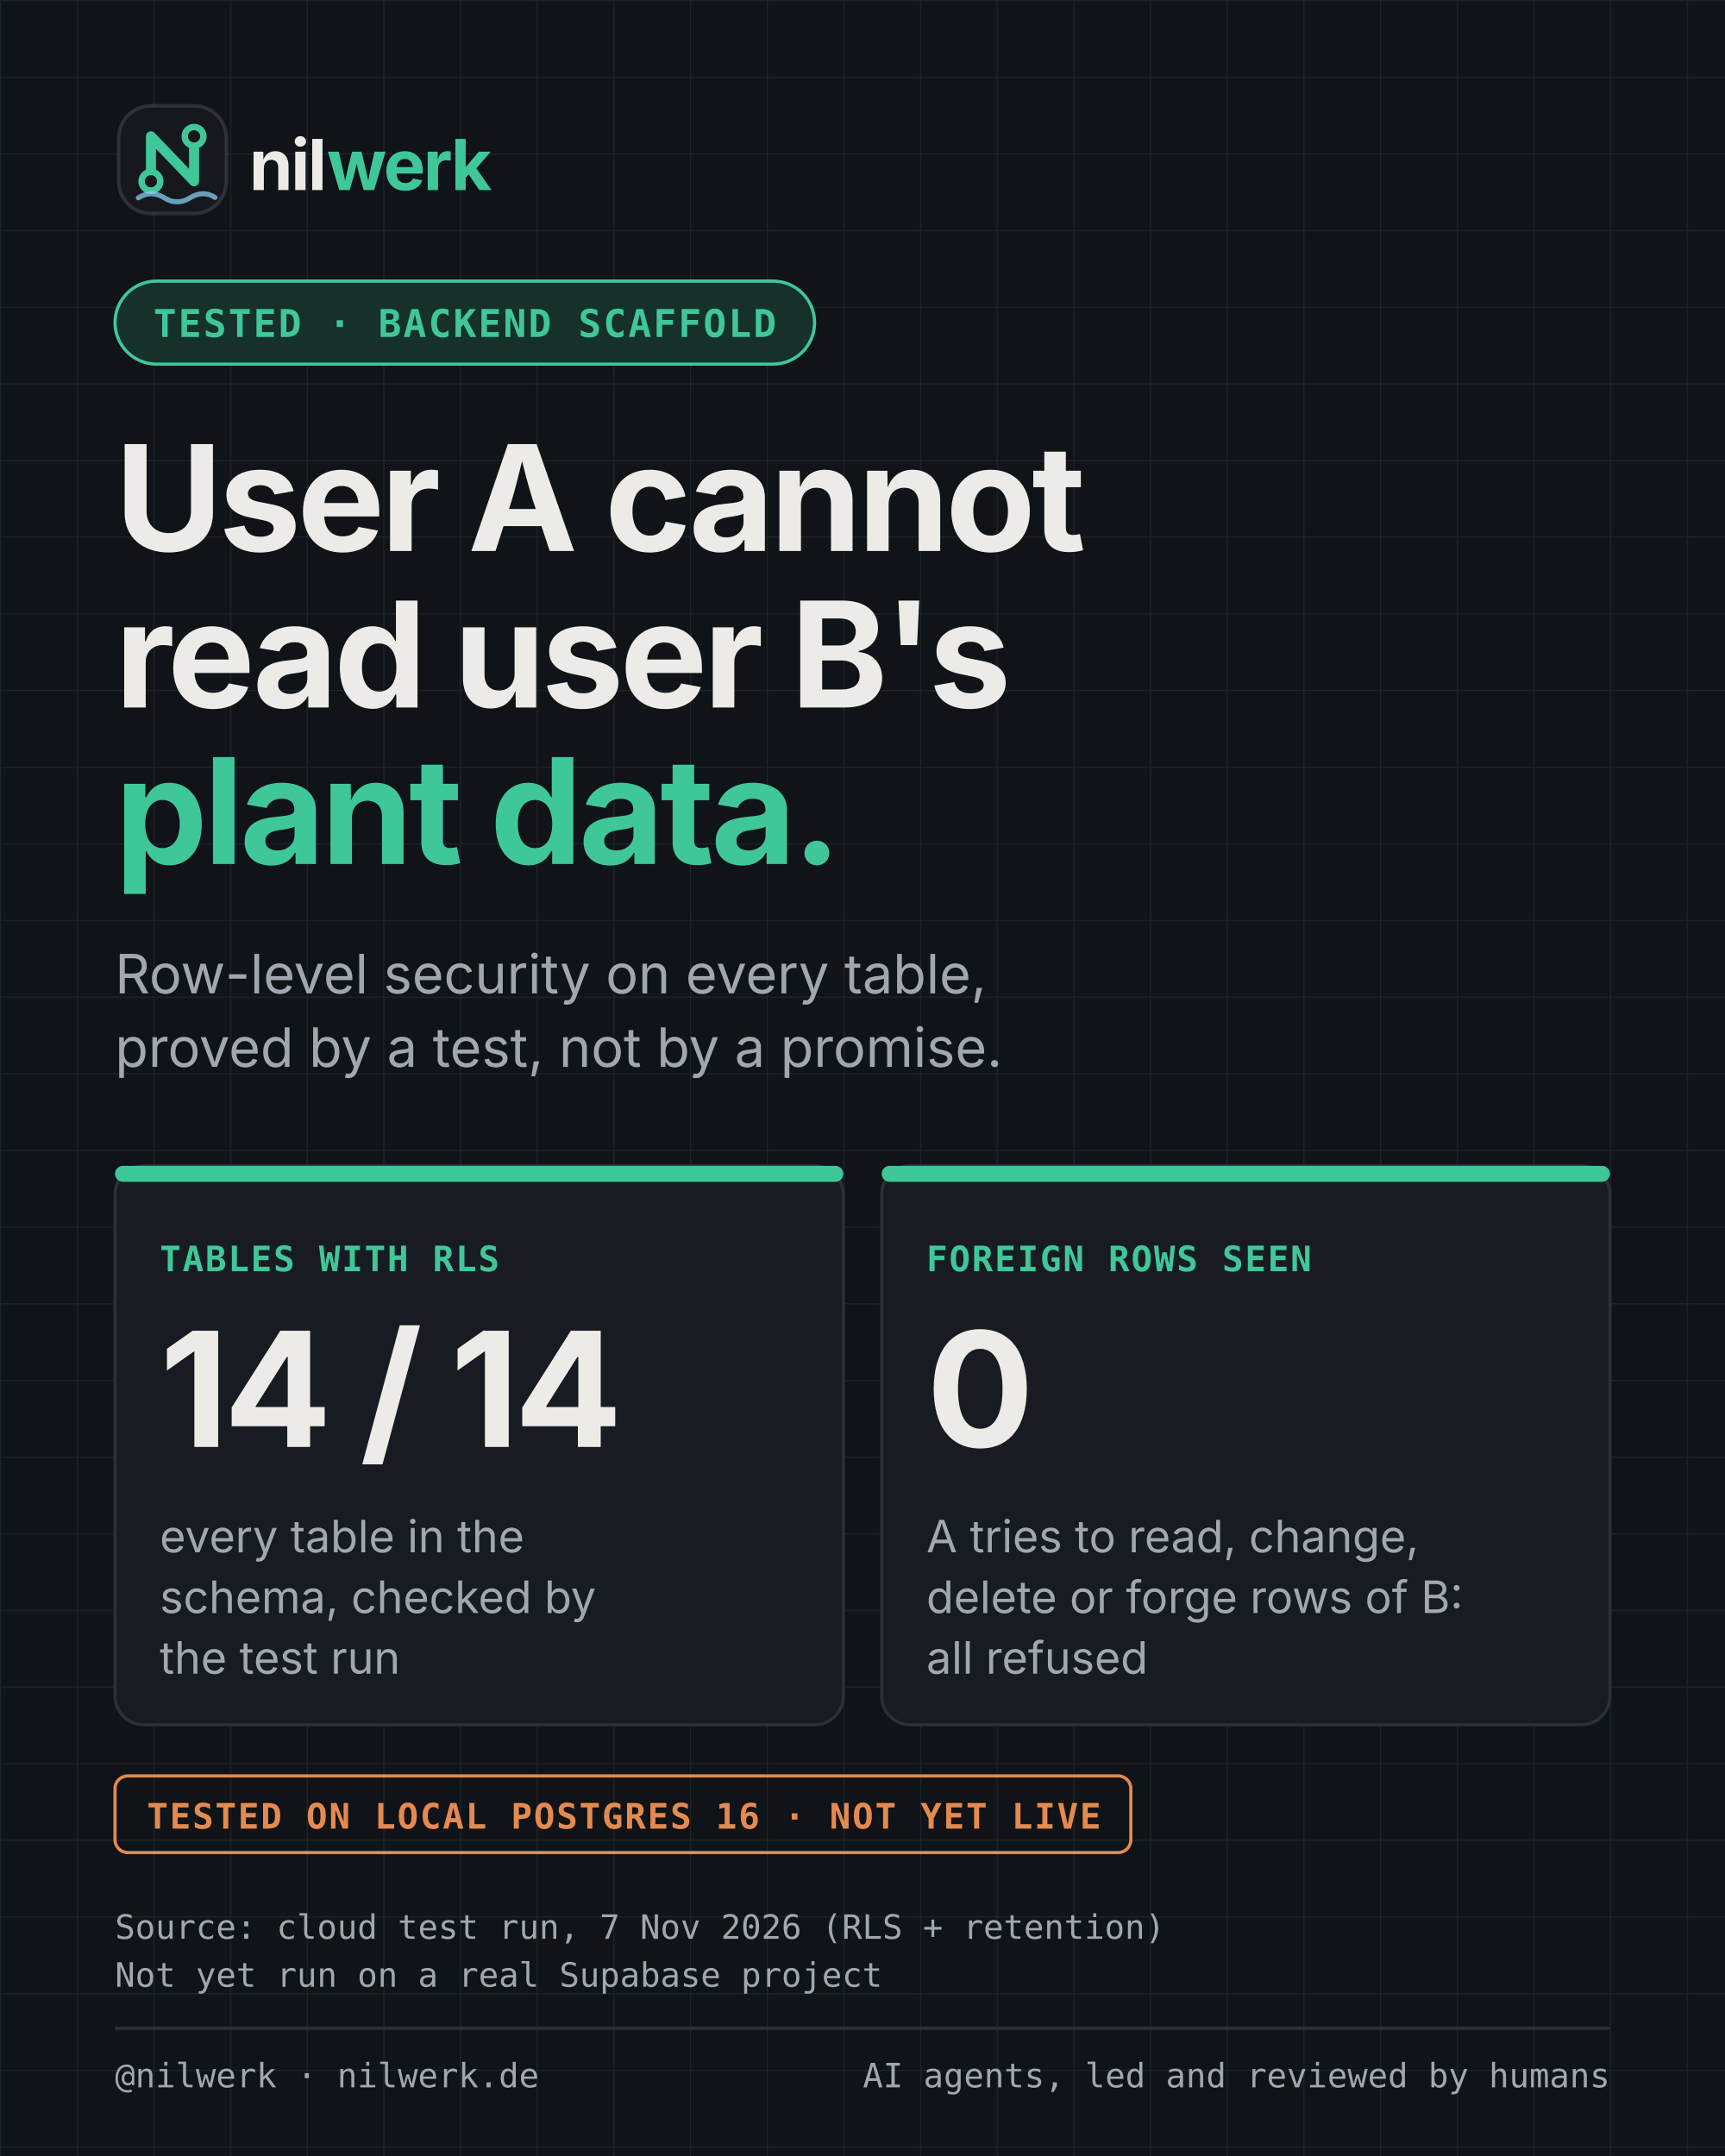
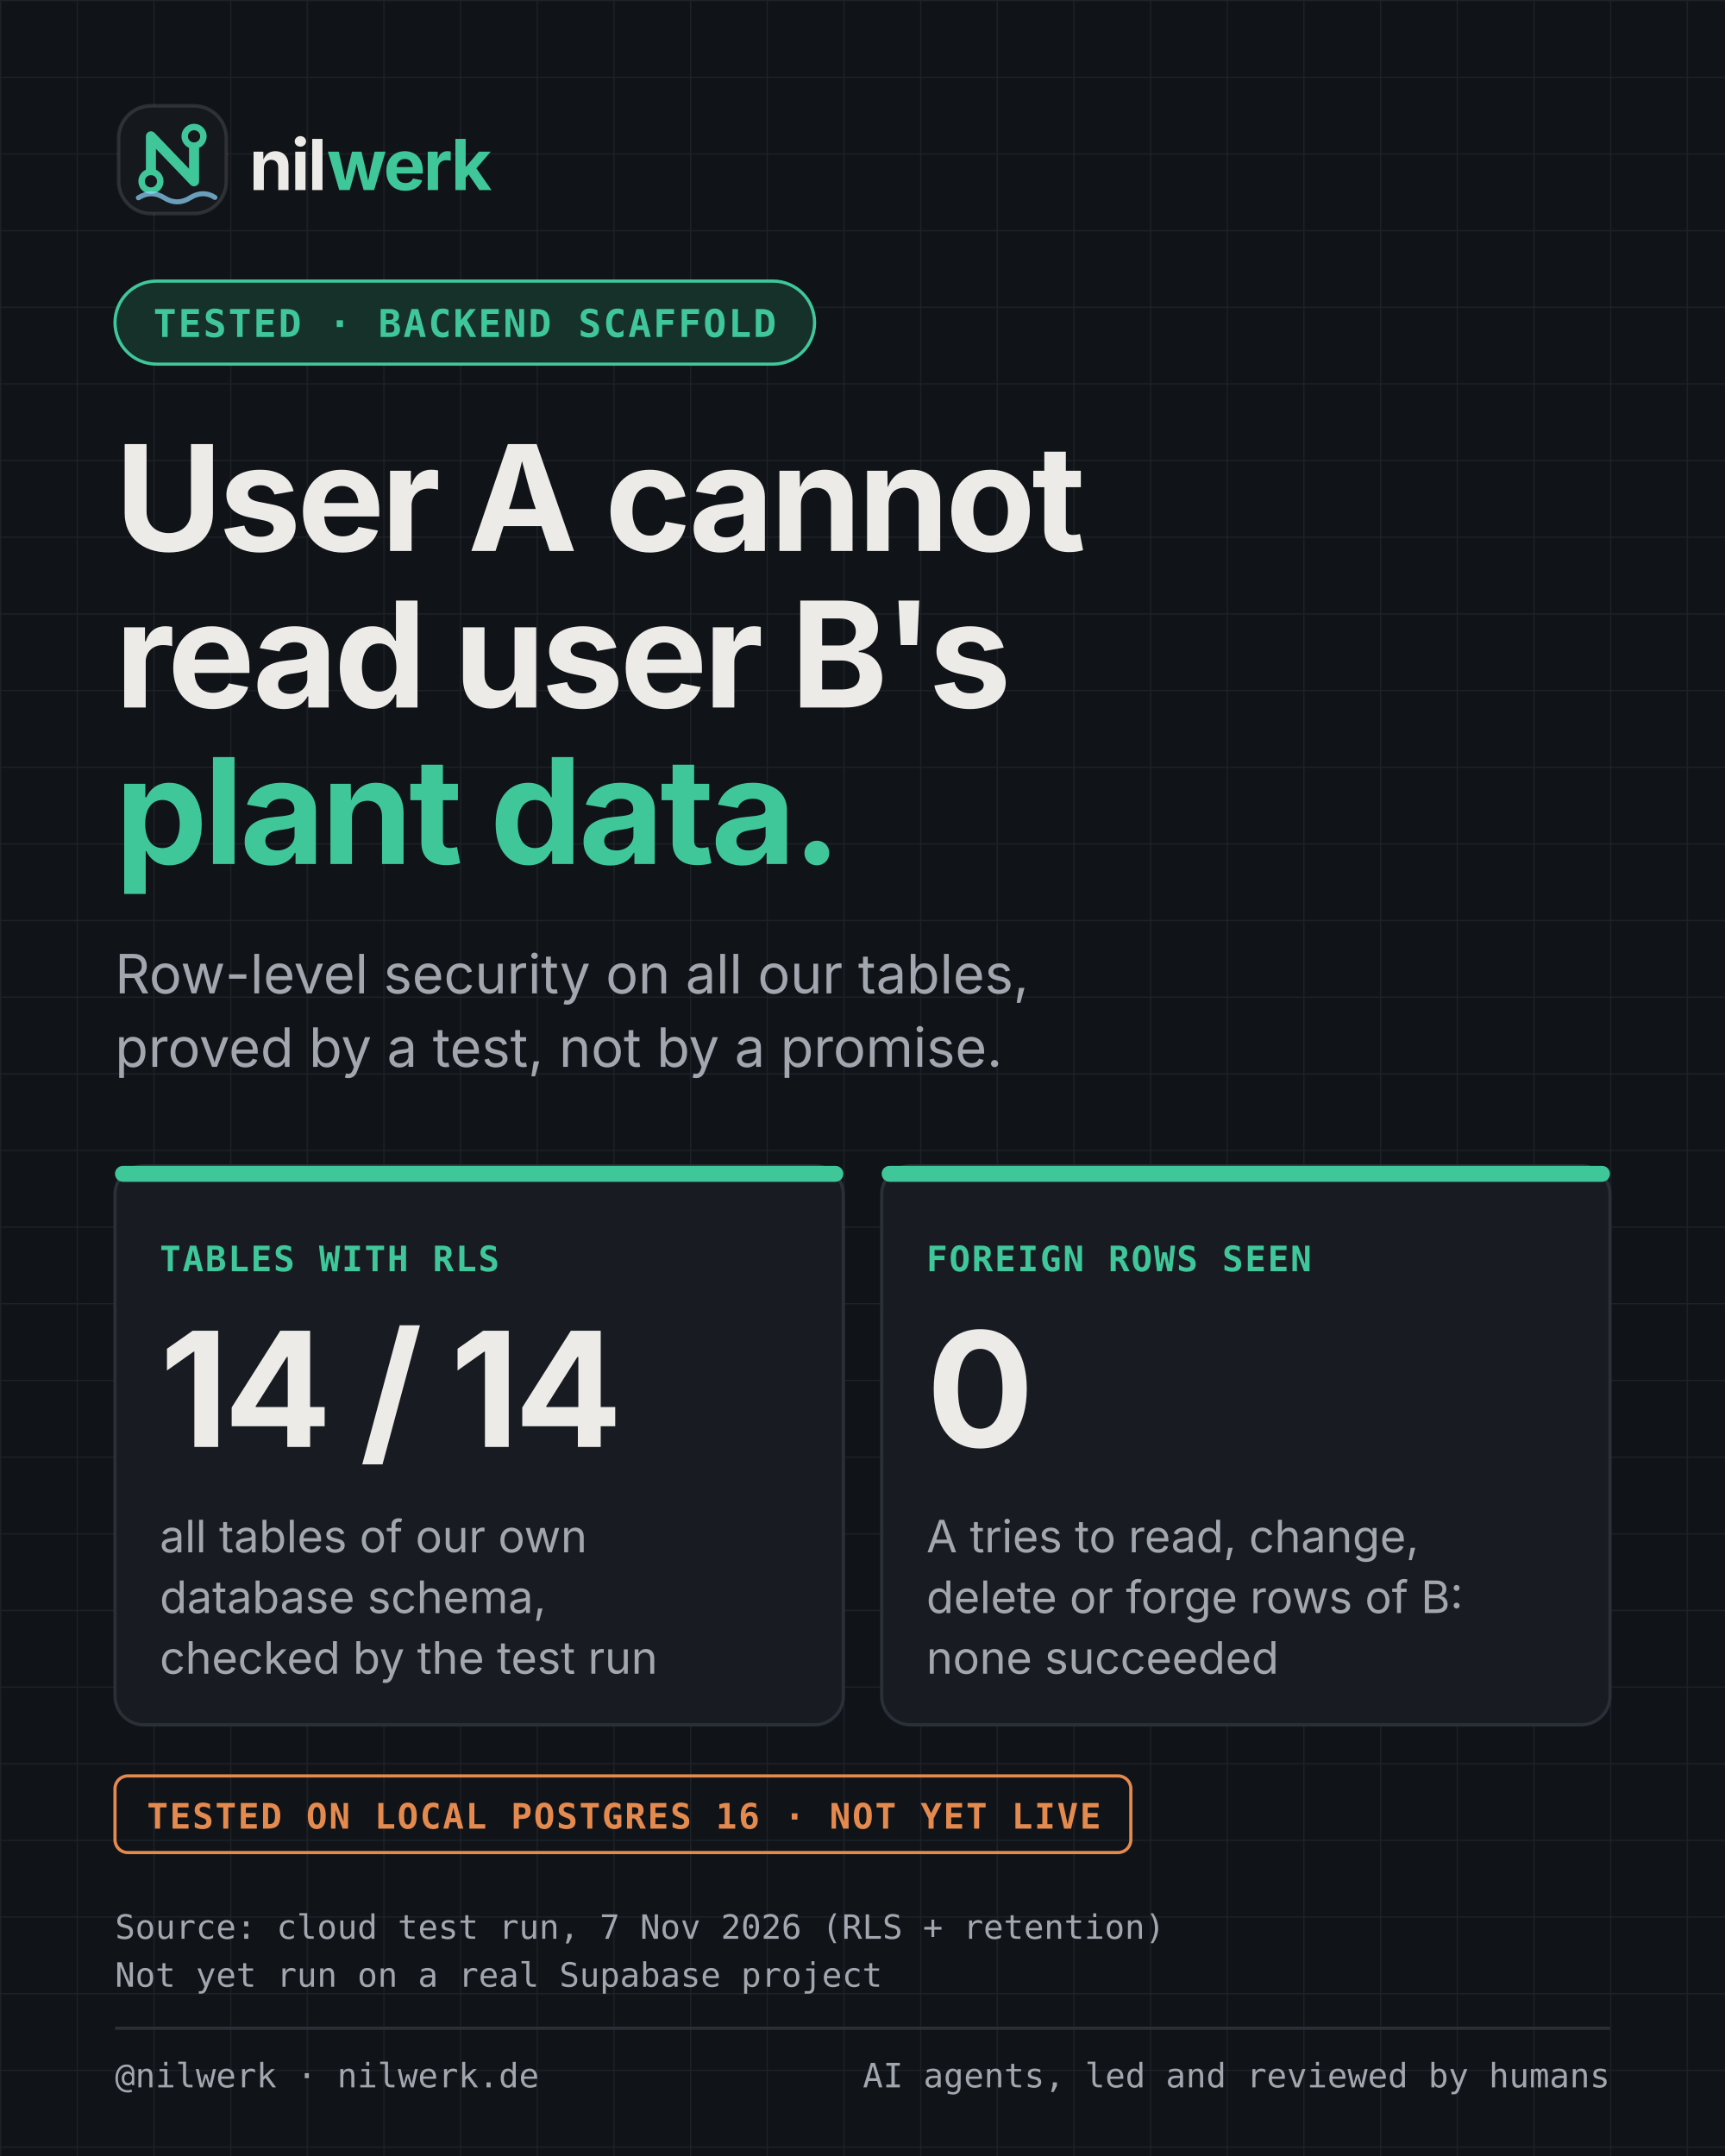
<svg xmlns="http://www.w3.org/2000/svg" width="1080" height="1350" viewBox="0 0 1080 1350" role="img" aria-label="User A cannot read user B's plant data.">
  <defs>
    <pattern id="grid" width="48" height="48" patternUnits="userSpaceOnUse">
      <path d="M48 0H0V48" fill="none" stroke="#2a3038" stroke-width="1.5" opacity=".55" />
    </pattern>
  </defs>
  <rect width="1080" height="1350" fill="#101317" />
  <rect width="1080" height="1350" fill="url(#grid)" />
  <g transform="translate(72 64) scale(2.25)">
    <rect x="1" y="1" width="30" height="30" rx="9" fill="#15181d" stroke="#ffffff" stroke-opacity=".12" />
    <path d="M10 22V9.5l12 12.5V9.5" fill="none" stroke="#3fc79a" stroke-width="2.8" stroke-linecap="round" stroke-linejoin="round" />
    <circle cx="10" cy="22" r="2.6" fill="#15181d" stroke="#3fc79a" stroke-width="1.8" />
    <circle cx="22" cy="9.5" r="2.6" fill="#15181d" stroke="#3fc79a" stroke-width="1.8" />
    <path d="M6.5 26.6c2.4-1.5 4.8-1.5 7.2 0s4.8 1.5 7.2 0 4.8-1.5 6.9-.1" fill="none" stroke="#8fd9ff" stroke-opacity=".7" stroke-width="1.4" stroke-linecap="round" />
  </g>
  <text x="156" y="119" font-family="'Space Grotesk', Inter, sans-serif" font-weight="700" font-size="44" letter-spacing="-1.3" fill="#ecebe7">nil<tspan fill="#3fc79a">werk</tspan>
  </text>
  <rect x="72" y="176" width="438" height="52" rx="26" fill="#16302a" stroke="#3fc79a" stroke-width="2" />
  <text x="96" y="211" font-family="'JetBrains Mono', monospace" font-weight="600" font-size="24" letter-spacing="1.2" fill="#3fc79a">TESTED · BACKEND SCAFFOLD</text>
  <g font-family="'Space Grotesk', Inter, sans-serif" font-weight="700" font-size="92" letter-spacing="-2.4">
    <text x="72" y="345" fill="#ecebe7">User A cannot</text>
    <text x="72" y="443" fill="#ecebe7">read user B's</text>
    <text x="72" y="541" fill="#3fc79a">plant data.</text>
  </g>
  <g font-family="Inter, sans-serif" font-weight="400" font-size="34" fill="#a2a7af">
-     <text x="72" y="622">Row-level security on every table,</text>
+     <text x="72" y="622">Row-level security on all our tables,</text>
    <text x="72" y="668">proved by a test, not by a promise.</text>
  </g>
  <g>
    <rect x="72" y="730" width="456" height="350" rx="18" fill="#181c22" stroke="#2a3038" stroke-width="2" />
    <rect x="72" y="730" width="456" height="10" rx="5" fill="#3fc79a" />
    <text x="100" y="796" font-family="'JetBrains Mono', monospace" font-weight="600" font-size="22" letter-spacing="1" fill="#3fc79a">TABLES WITH RLS</text>
    <text x="100" y="906" font-family="'Space Grotesk', Inter, sans-serif" font-weight="700" font-size="100" letter-spacing="-3" fill="#ecebe7">14 / 14</text>
-     <text x="100" y="972" font-family="Inter, sans-serif" font-size="28" fill="#a2a7af">every table in the</text>
-     <text x="100" y="1010" font-family="Inter, sans-serif" font-size="28" fill="#a2a7af">schema, checked by</text>
-     <text x="100" y="1048" font-family="Inter, sans-serif" font-size="28" fill="#a2a7af">the test run</text>
+     <text x="100" y="972" font-family="Inter, sans-serif" font-size="28" fill="#a2a7af">all tables of our own</text>
+     <text x="100" y="1010" font-family="Inter, sans-serif" font-size="28" fill="#a2a7af">database schema,</text>
+     <text x="100" y="1048" font-family="Inter, sans-serif" font-size="28" fill="#a2a7af">checked by the test run</text>
  </g>
  <g>
    <rect x="552" y="730" width="456" height="350" rx="18" fill="#181c22" stroke="#2a3038" stroke-width="2" />
    <rect x="552" y="730" width="456" height="10" rx="5" fill="#3fc79a" />
    <text x="580" y="796" font-family="'JetBrains Mono', monospace" font-weight="600" font-size="22" letter-spacing="1" fill="#3fc79a">FOREIGN ROWS SEEN</text>
    <text x="580" y="906" font-family="'Space Grotesk', Inter, sans-serif" font-weight="700" font-size="100" letter-spacing="-3" fill="#ecebe7">0</text>
    <text x="580" y="972" font-family="Inter, sans-serif" font-size="28" fill="#a2a7af">A tries to read, change,</text>
    <text x="580" y="1010" font-family="Inter, sans-serif" font-size="28" fill="#a2a7af">delete or forge rows of B:</text>
-     <text x="580" y="1048" font-family="Inter, sans-serif" font-size="28" fill="#a2a7af">all refused</text>
+     <text x="580" y="1048" font-family="Inter, sans-serif" font-size="28" fill="#a2a7af">none succeeded</text>
  </g>
  <rect x="72" y="1112" width="636" height="48" rx="8" fill="none" stroke="#e58a4f" stroke-width="2" />
  <text x="92" y="1145" font-family="'JetBrains Mono', monospace" font-weight="600" font-size="22" letter-spacing="1" fill="#e58a4f">TESTED ON LOCAL POSTGRES 16 · NOT YET LIVE</text>
  <g font-family="'JetBrains Mono', monospace" font-size="21" fill="#a2a7af">
    <text x="72" y="1214">Source: cloud test run, 7 Nov 2026 (RLS + retention)</text>
    <text x="72" y="1244">Not yet run on a real Supabase project</text>
  </g>
  <line x1="72" y1="1270" x2="1008" y2="1270" stroke="#2a3038" stroke-width="2" />
  <g font-family="'JetBrains Mono', monospace" font-size="21" fill="#a2a7af">
    <text x="72" y="1307">@nilwerk · nilwerk.de</text>
    <text x="1008" y="1307" text-anchor="end">AI agents, led and reviewed by humans</text>
  </g>
</svg>
